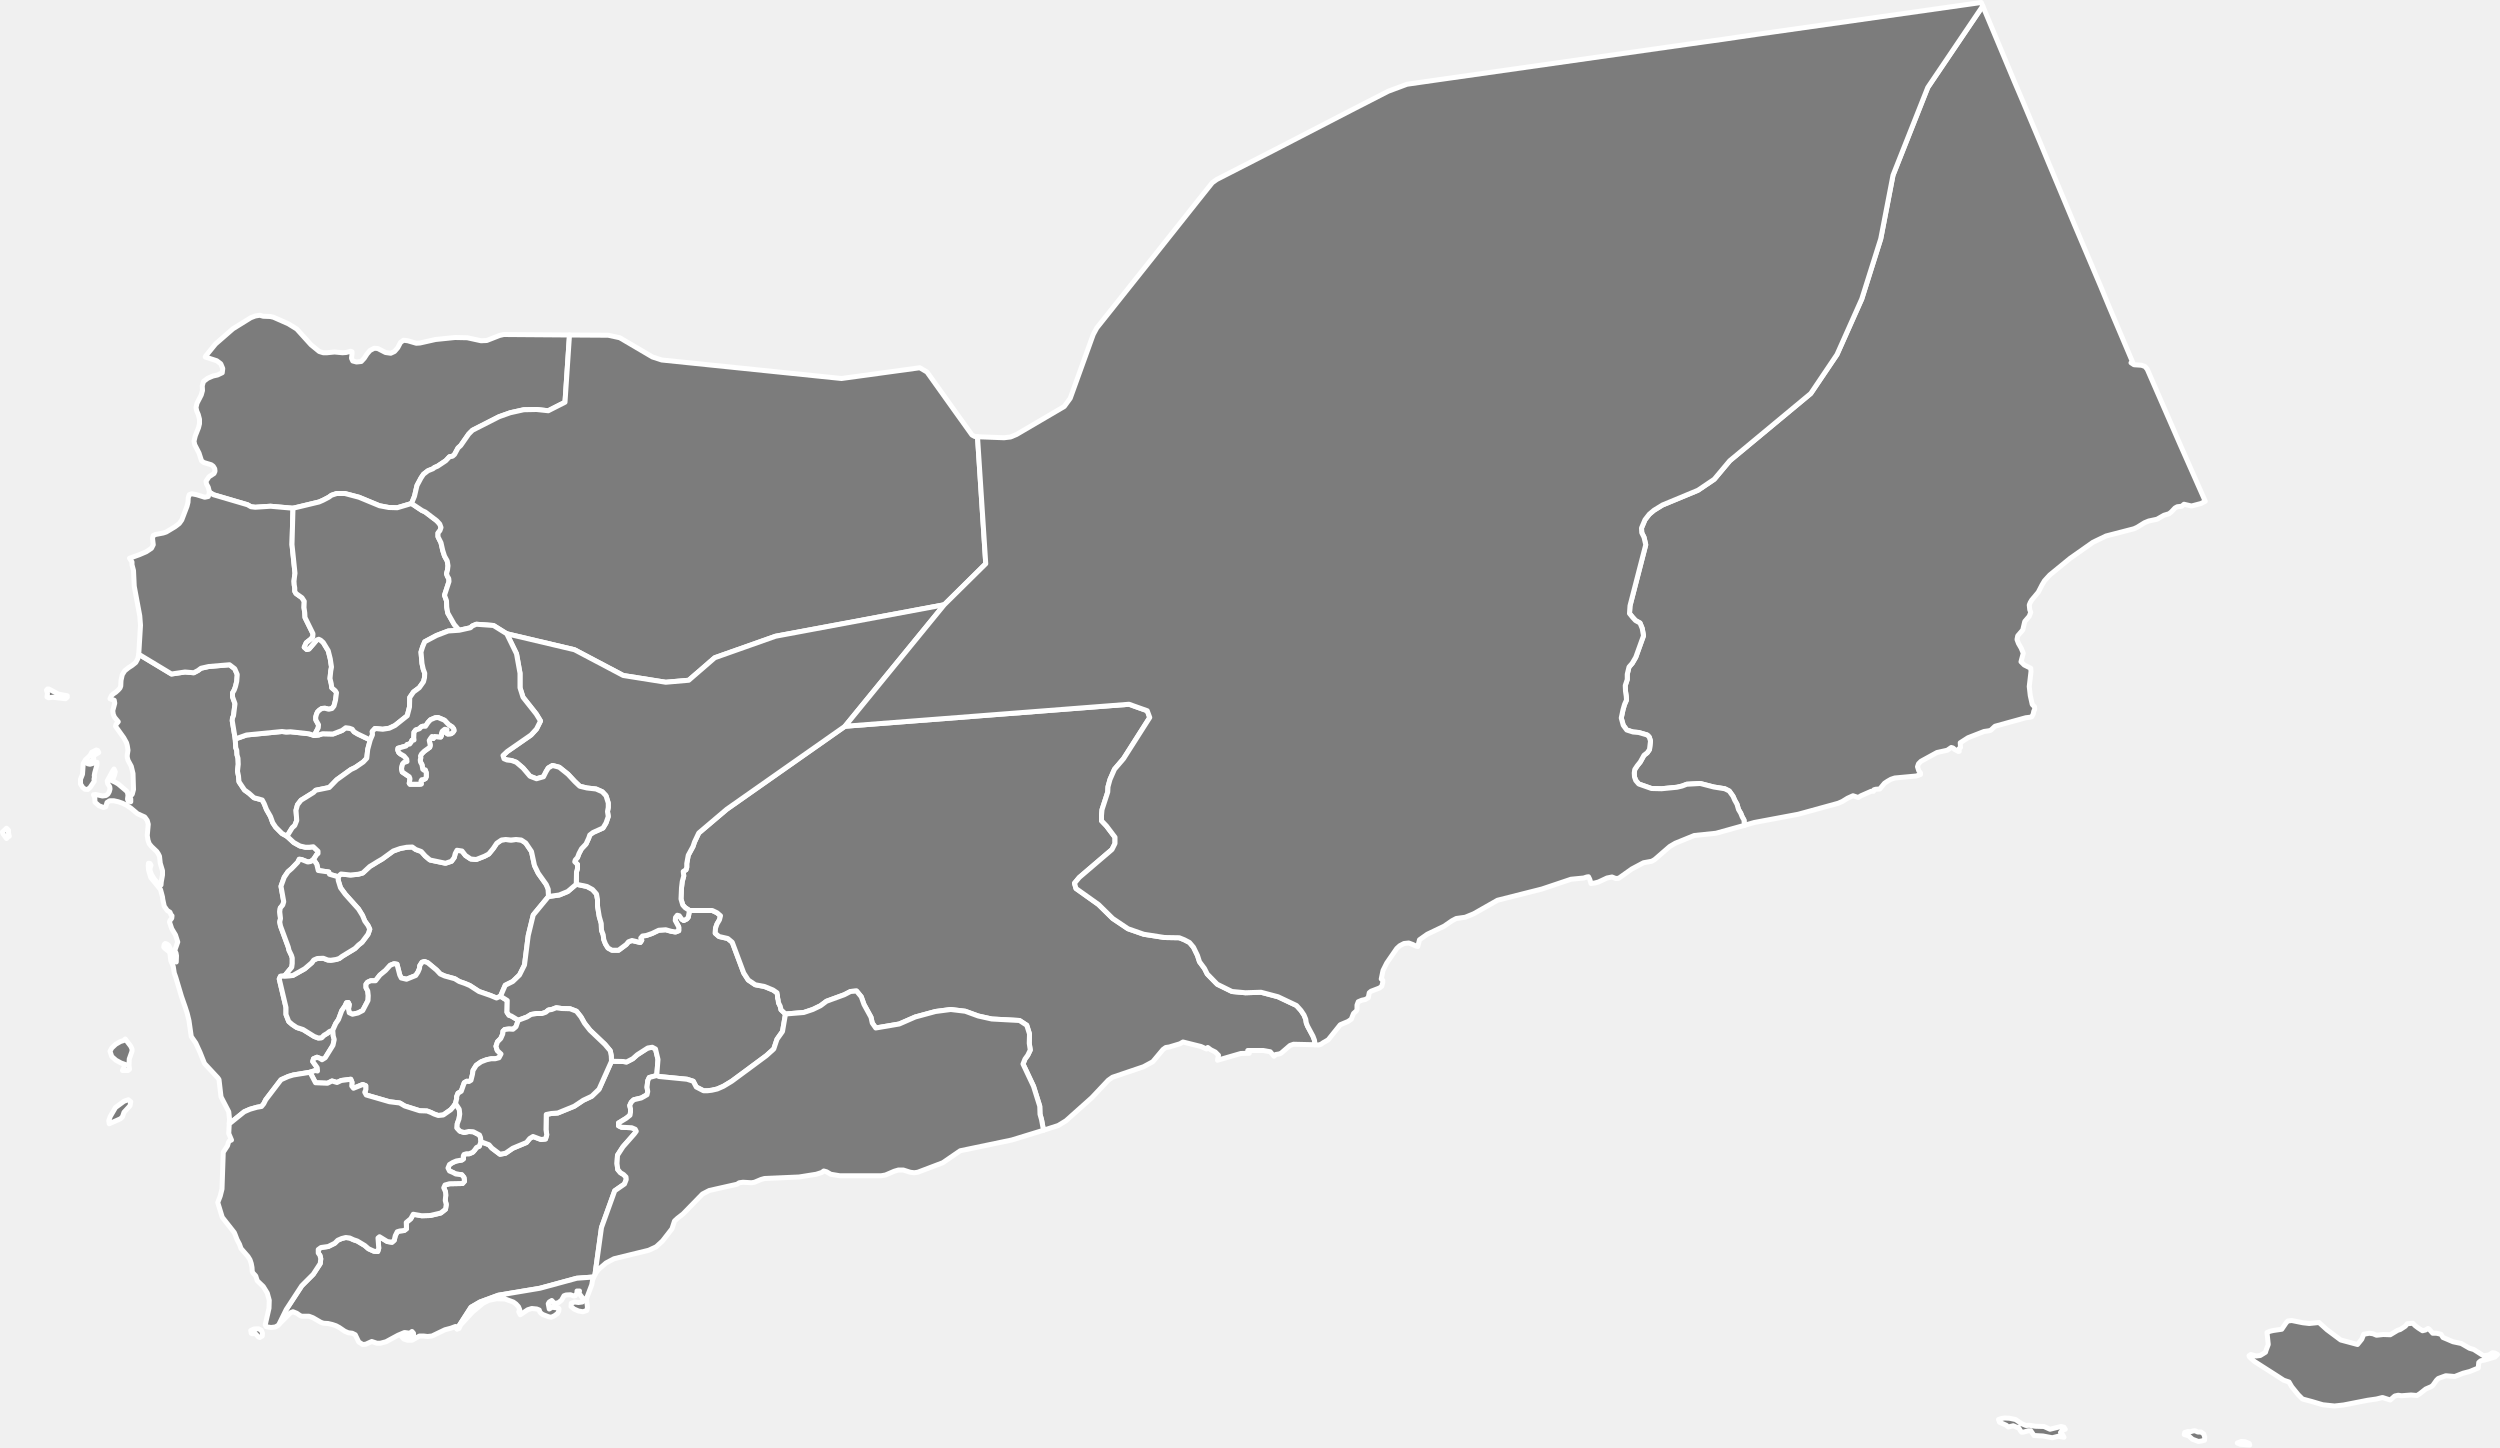
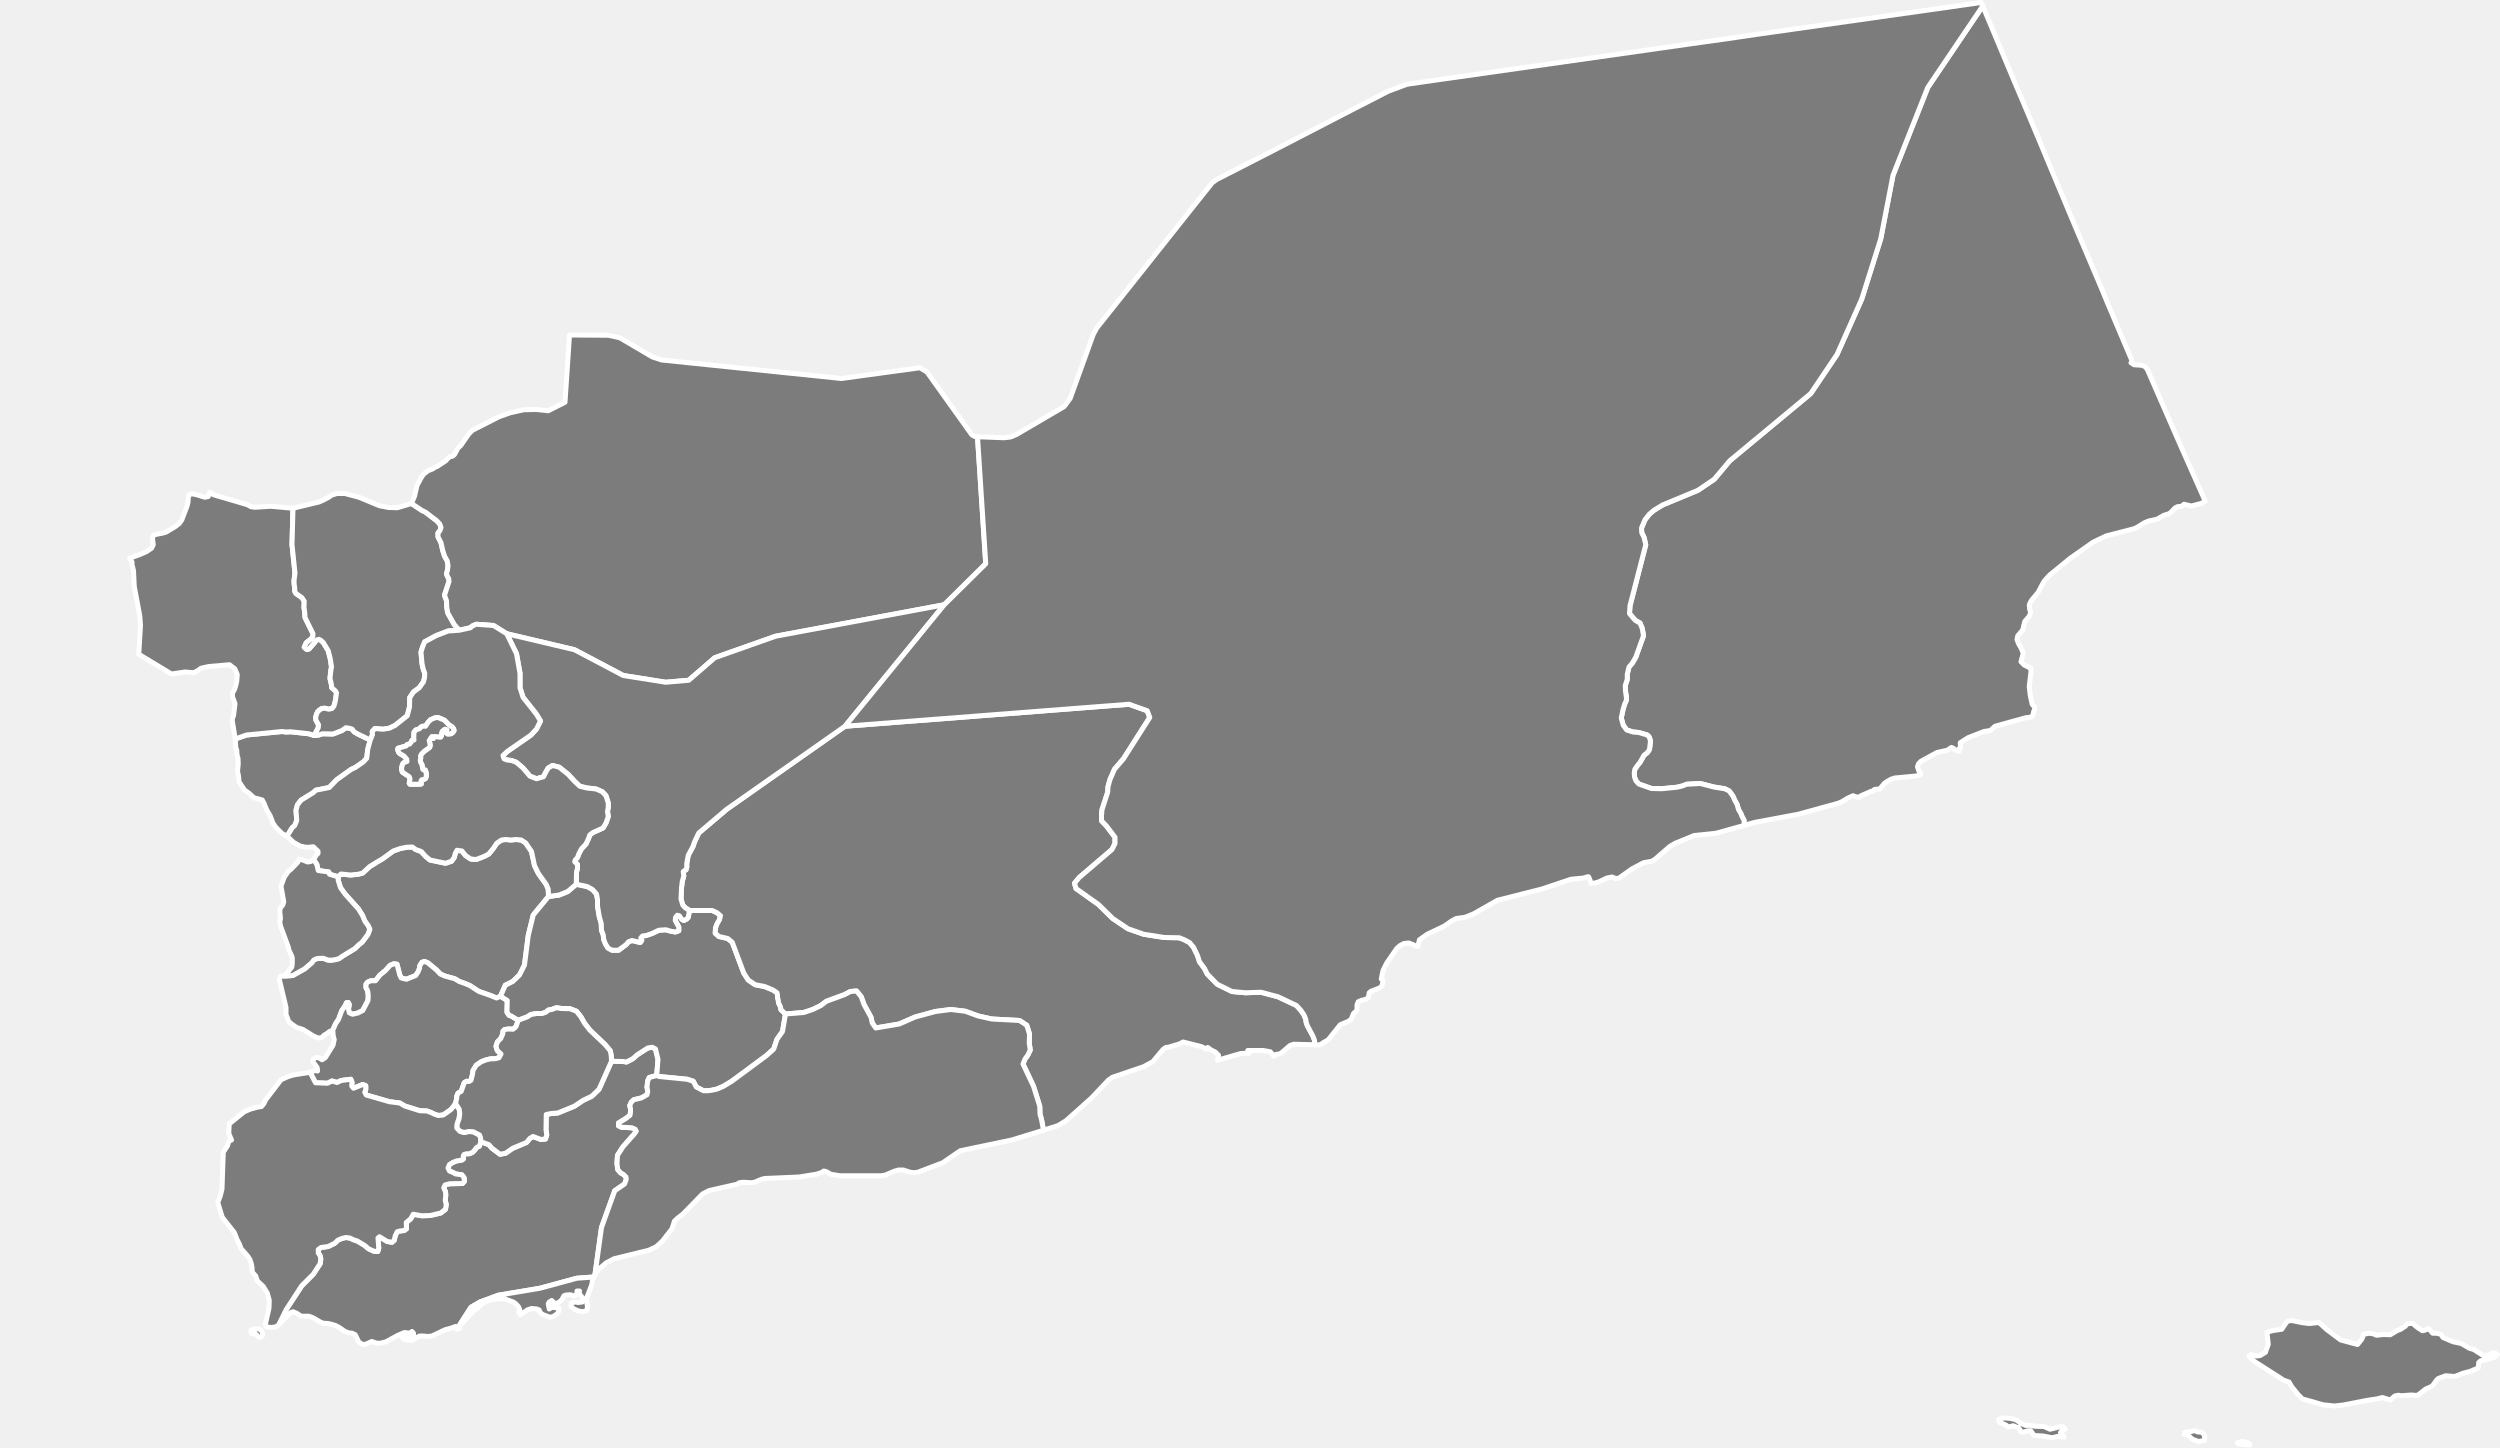
<svg xmlns="http://www.w3.org/2000/svg" baseprofile="tiny" fill="#7c7c7c" height="579" stroke="#ffffff" stroke-linecap="round" stroke-linejoin="round" stroke-width="2" version="1.2" viewBox="0 0 1000 579" width="1000">
-   <path d="M3.1 334.8l-0.5 0.6-1.4-1.9-0.2-0.7 1.6-1.5 0.8 0.8 0 1.1 0.3 1.3-0.6 0.3z m23.8-56.5l0 0.6-0.7 0.6-5.1-0.6-1.7 0.2-0.6-0.3 0.2-1.4-0.4-1.3 0.4-0.5 0.5 0 3.4 1.8 0.2 0.2 3.8 0.7z" id="YEM99" name="">
- 	</path>
-   <path d="M227.8 134l-1.8 26.9-6.7 3.4-4.7-0.5-5.1 0.1-5.4 1.2-4.5 1.6-10.6 5.4-1.5 1.5-3.2 4.6-1.1 1-1.4 2.6-0.8 0.7-1.2 0.2-1.5 1.6-3.3 2.2-1.2 0.5-0.6 0.5-2 0.8-1.8 1.4-1 1.5-1.6 3-1 4.3-1.2 2.9-5.7 1.7-3.4-0.1-3.7-0.7-8.2-3.4-5.7-1.5-3.2 0-2.1 0.7-1.1 0.8-2.3 1.2-1.6 0.7-10.4 2.5-9-0.8-6.1 0.4-1.7-0.2-1.4-0.8-13.6-4-1.6-1-0.5-2-0.7-1.3-0.2-1.1 1.2-1.8 2-1.3 0.4-0.9-0.1-1-0.6-1-0.8-0.6-3-0.9-0.9-0.7-1-3.1-1.7-3.3-0.3-1.4 0.5-2.1 1.3-3.3 0.4-1.6 0-1.8-0.5-1.9-0.6-1.4-0.3-1.4 0.4-1.7 1.7-3.3 0.5-1.8-0.1-1.9 0.5-1.7 1.7-1.3 2.1-0.9 1.8-0.4 1.9-0.9 0.2-1.7-0.8-1.9-1.6-1.2-4.6-1.5 0.2-0.4 3.9-4.8 7-6.1 7.1-4.4 1.8-0.7 1.8-0.3 1.4 0.4 2.8 0.1 1.3 0.3 5.9 2.6 3.4 2.1 5.7 6.3 3.3 2.7 1.6 0.5 1.5 0 3-0.3 3.2 0.3 1.4-0.1 1.9-0.5 0.5 0.2 0 0.9-0.2 1.7 0.5 1.1 1.5 0.4 1.9-0.2 1.2-1.3 1.1-1.7 1.2-1.4 1.7-0.9 1.4 0.1 3.1 1.6 2.1 0.3 1.5-0.7 1.3-1.5 1.1-2.1 1.2-0.9 1.7 0.2 3.4 1 1.5-0.1 6.2-1.4 7.8-0.8 4.9 0.1 5.5 1.2 2.3-0.1 5.1-2 1.7-0.4 26.3 0.2z" id="YEM150" name="Sa`dah">
- 	</path>
-   <path d="M43.7 449.5l-0.2-1.2 0.6-1.7 2.1-3.6 3.4-2.5 1.7-0.6 1 0.8-0.3 1.6-2.4 2.6-0.6 1.8-0.8 0.8-4.5 2z m8.1-21.8l-0.6 0.5-2.2 0 1.1-2.4-1.7-0.6-2-1.1-1.7-1.5-0.7-2.1 0.7-1.3 1.6-1.5 1.9-1.1 1.3-0.4 0.6-0.6 2.2 2.9 0.5 1.1 0 0.9-1.1 3.1-0.1 2.6 0.2 1.5z m-16.7-122.2l0.9 0.2 1-0.3 1.1-0.6 0.7 0.1 0 1-0.9 3.2-0.2 1.1 0.1 0.7-0.2 0.7 0.1 0.9-1.6 2.4-1 0.9-1.1-0.1-0.9-0.7-0.9-1.4 0-1.9 0.8-2 0.3-4.3 0.9-1.5 1.8-1.7 0.7-1.3 1.8-0.9 0.6 0.2 0.4 0.8-2.1 1.3-0.3 0.6 0.4 0.5-0.3 0.5-0.7 0.6-1.2 0.6-0.2 0.4z m59-9.9l0.2 3.5 0.4 1 0.1 1.8 0.4 1.4 0.1 2.4-0.3 2.8 0.4 1.9 0.2 2.3 2.2 3.3 1.8 1.3 2 1.8 3.3 0.9 0.8 1.5 0.9 2.3 1.6 2.8 0.9 2.5 1.2 1.8 2.5 2.5 2 1.1 2.7 2.5 2.5 1.4 2.2 0.5 1.5 0 1.6-0.2 1.9 1.8 0 0.9-0.5 0.4-1.3 2-1.1 0.8-1.2 0.2-2.5-1-0.9-0.1-0.6 1.2-2.4 2.5-1.5 1.3-1.5 2.2-1.3 3.6 1.1 6.2-0.4 1.3-1 1.2-0.2 1.5 0.3 2.7-0.3 1.4 0.3 1.6 3.1 8.4 0.3 1.3 1 2.1 0.3 1 0 2.2-0.2 1.5-2.9 3.5-1.6 0.1-0.5 1.1 2.7 11.4 0 2.8 1.1 2.8 1.4 1.2 1.8 1.2 2.5 0.8 4.5 2.8 1.6 0.6 1.3-0.1 1-1 1.2-0.7 1-0.8 1.3-0.5 0.2 2.3 0.4 1.4-0.5 2.3-3.1 5-1.3 0.8-0.7-0.5-1.3-0.5-1.4 0.6-0.3 1.1 1.1 1.5 0.7 1 0.1 1.3-0.9-0.2-2.1 0.7-6.7 1.1-2 0.6-2.9 1.3-6.1 8-0.8 1.6-0.9 1.1-1.8 0.3-2.8 0.8-2.3 1-5.7 4.6-0.3 0.1 0.1-1.8-0.3-2.9-2.7-5.2-0.4-0.8-0.8-6.9-0.5-0.7-5.3-5.7-1.8-4.5-1.7-3.7-1.8-2.6-0.9-6.3-0.7-2.9-0.8-2.5-1.5-4.3-2.3-7.7-0.6-1.7-0.4-2.6-1-2.4-0.3-2.6-0.2-0.8-0.5-0.4-1.4-1.1-0.4-0.5 0.2-1 0.4-0.4 0.6 0.2 0.8 0.6 0.8 1.7 1 3.8 1.2 1.1 0.1-2.5-0.2-1.1-0.5-1 1.2-3.4-0.9-2.8-1.5-2.5-0.9-2.7 0.2-0.6 0.7-0.9 0.1-1-0.4-0.4-0.4-1-1.1-0.7-1.2-1.7-0.6-2.8-0.1-0.9-0.8-3-3.9-4.8-0.9-3.1-0.1-1.7 0.1-0.9 0.6 0.1 0.4 0.7-0.4 1.2 0 0.9 0.6 1.6 1 1.7 1.3 1.5 1.5 1 0.1-1.2 0.5-2.8 0-1.7-0.9-3-0.3-2.8-0.5-1-0.6-0.9-2.1-2-0.9-1.1-0.5-1.4-0.3-1.9 0.4-4.5-0.4-1.5-1-1.4-2.9-1.3-2.6-2.2-1.6-1.1-1.8-0.9-1.7-0.6-1.8-0.4-1.6 0-1.1 0.7-0.5 1.7-0.9 0.3-1.8-0.7-1.6-1.4-0.1-1.9-0.5-1.1 0.9-0.1 2.7 0.6 1.4-0.2 0.8-0.6 0.5-0.9 0.3-1.1-0.1-0.9-0.8-1.2-0.2-1.1 2.1-3.9 0.6-0.9 0.5 1.1-0.3 1.3-0.5 1.3-0.7 0.9 1.5 0.7 1.2 0.7 3.3 2.8 0.4 0.6 0.2 1.1-0.2 1.6 0.2 0.5 1.1 0.5 0-1.1-0.6-0.6 1.2-1.3 0.5-1.9-0.2-6.4-0.7-2.9-1.3-2.4-0.3-1.2 0-0.9 0.3-1.9-0.3-1.9-0.3-1.1-1.1-2-3.3-4.6 0.2-0.7 0.9-1.1-1.5-1.8-0.5-1.2-0.2-1.4 0.8-3-0.2-1.2-1.7-0.6 0.6-1.3 0.8-0.7 0.9-0.6 1-0.9 0.7-0.8 0.3-0.8 0.1-2.2 0.5-2.3 1-1.6 1.5-1.2 1.4-0.9 1.5-1.2 0.8-1.5 0.4-1.8 13.1 7.9 5.4-0.8 3.5 0.3 1.7-0.9 1.2-0.9 3.1-0.7 8.3-0.7 2.1 1.6 1 2.3-0.2 2.7-0.5 2.1-0.5 1.4-0.7 1.2 0 1.5 1 2.8-0.6 4.8-0.4 0.9-0.1 1.1 1.2 7.3z" id="YEM151" name="Al Hudaydah">
- 	</path>
  <path d="M148.1 296l-1 3.7-0.4 3.6-1.4 1.5-3.2 2.2-1.7 0.8-5.7 4.1-3 3.1-5.4 1.1-0.9 0.9-5 3.1-1.4 1.8-0.6 2.2 0.3 4.1-0.8 2-1 0.9-2.1 3.4-2-1.1-2.5-2.5-1.2-1.8-0.9-2.5-1.6-2.8-0.9-2.3-0.8-1.5-3.3-0.9-2-1.8-1.8-1.3-2.2-3.3-0.2-2.3-0.4-1.9 0.3-2.8-0.1-2.4-0.4-1.4-0.1-1.8-0.4-1-0.2-3.5 4.5-1.6 14.2-1.4 1.7 0.2 1.7-0.1 7.3 0.8 2.2 0.7 1.8-0.2 1.5-0.5 4.2 0.1 3.6-1.4 1.5-1.1 1.5 0.2 1.1 0.4 0.7 1 1.5 0.9 5 2.4z" id="YEM152" name="Al Mahwit">
	</path>
  <path d="M219.4 358.6l-6.1 7.4-2 8.2-1.5 11.8-2 4-2.7 2.6-3 1.5-1.9 4.4-1.6 0.7-2.4-1-4.6-1.6-3.7-2.4-1.9-0.8-2.3-0.8-1.8-1.1-4-1.1-1.8-0.8-1.5-1.6-3.5-2.9-1.3-0.5-1 0.3-0.9 1.4-0.1 1.1-0.6 1.4-0.9 1.4-3.7 1.5-2.1-0.5-0.6-1.2-1.1-4.3-1.2-0.2-1.5 0.6-1.9 2.1-2.2 1.8-1.8 2.3-1.9 0-1.3 0.6-0.6 0.8 0 1.4 0.7 1.3 0.2 1.9-0.1 1.9-2.1 4-1.9 1-2.2 0.5-1.3-0.6-0.3-1.5 0.3-1.8-0.4-0.8-0.7 0.1-0.6 1.3-1.3 1.9-1.3 3.5-1.1 1.6-1.2 2.7-1.3 0.5-1 0.8-1.2 0.7-1 1-1.3 0.1-1.6-0.6-4.5-2.8-2.5-0.8-1.8-1.2-1.4-1.2-1.1-2.8 0-2.8-2.7-11.4 0.5-1.1 1.6-0.1 1.9-0.1 1.4-0.1 4.8-2.7 2.8-2.4 0.8-1.1 1.4-0.6 2.4-0.1 1.8 0.7 1.2 0.1 2.1-0.3 1.3-0.4 1.2-0.9 5.1-3.1 1.4-1.4 1.4-1.1 2.4-3.2 0.7-2-0.7-1.5-1.3-1.8-0.9-2.2-1.6-2.6-5.3-5.9-1.9-2.6-0.9-2.9-0.1-1.5 1.2-1.1 3.8 0.4 3.1-0.3 1.8-0.5 2.8-2.6 1.5-0.9 1.6-1 1.9-1.1 4.4-3.2 2.8-1 2.6-0.5 2.2-0.1 1.4 1 2.2 0.8 1.6 1.8 1.9 1.6 6.2 1.3 2.4-0.8 1.1-1.5 0.4-1.6 0.7-1.3 2 0.3 1.4 1.8 2.1 1.4 2.2 0.2 3.3-1.3 1.7-0.9 1.8-2.2 1.4-2.1 1.9-1.3 1.7-0.2 2.1 0.2 2-0.2 2.1 0.2 1.8 1.2 2.3 3.4 1.2 5.6 1.5 3.1 3.2 4.5 0.8 1.9 0.1 2.9z" id="YEM153" name="Dhamar">
	</path>
  <path d="M117.2 203.3l-0.4 14.5 1.2 11.5-0.2 1.4-0.2 1.8 0.1 1.5 0.2 1.2 0 1.3 0.5 0.9 2.4 1.7 0.9 1.4-0.1 2.5 0.3 2.1 0.1 1.9 3.2 6.5-0.1 1.2-0.7 0.9-1.9 1.5-0.8 1.8 1 0.9 0.9-0.2 3.1-3.6 0.8-0.3 0.8 0.4 1 0.9 2 3.3 0.8 3.2 0.5 3.3-0.3 1.6-0.3 3 0.5 2.1 0.2 1.6 1.4 1.2 0.5 0.8-0.4 3-0.6 2.3-0.8 1-1.3 0.3-1.5-0.4-1.3 0.1-1 0.7-0.7 0.7-0.4 0.9-0.3 1.1 0 1.1 1.1 2-0.1 1.2-1.6 3.1-2.2-0.7-7.3-0.8-1.7 0.1-1.7-0.2-14.2 1.4-4.5 1.6-1.2-7.3 0.1-1.1 0.4-0.9 0.6-4.8-1-2.8 0-1.5 0.7-1.2 0.5-1.4 0.5-2.1 0.2-2.7-1-2.3-2.1-1.6-8.3 0.7-3.1 0.7-1.2 0.9-1.7 0.9-3.5-0.3-5.4 0.8-13.1-7.9 0.7-11.6-0.3-3.8-2.2-11.8-0.3-6.3-0.6-2.3 0-1.1-1-1.5 3.9-1.4 2.8-1.2 2.1-1.4 0.7-1.4-0.3-2.6 0.3-1.1 0.9-0.4 3.1-0.6 1.2-0.4 3.5-2.1 1.7-1.3 1-1.4 2.1-5.5 0.4-1.6 0.1-1.8 0.4-1.2 1-0.4 2 0.4 3.2 1 1.4-0.3 0.5-1.7 1.6 1 13.6 4 1.4 0.8 1.7 0.2 6.1-0.4 9 0.8z" id="YEM154" name="Hajjah">
	</path>
  <path d="M164.6 201.4l4.2 2.8 1.3 0.6 4.6 3.5 1.2 1.3 0.5 1.4-0.4 1.2-0.8 1 0 1.5 1.2 2.4 0.7 3.1 0.7 2.2 1.1 2 0.3 1.9-0.2 1.7-0.4 1.5 0.4 1.1 0.5 0.8 0.1 1.2-1.8 5.5 0.8 2.2 0.1 2.6 0.4 2.3 2.6 4.6 2 2.3-4.4 0.3-4.7 1.8-4.7 2.5-0.8 1.9-0.7 2.2 0.4 4.6 0.5 2.3 0.6 1.6-0.1 1.8-0.4 1.6-1.7 2.4-2.3 1.7-1.5 2.2-0.1 3.8-0.9 3.5-4.9 3.9-2.3 1.1-2.6 0.4-3.1-0.3-1.1 1.2 0.1 1.3-0.9 2.1-5-2.4-1.5-0.9-0.7-1-1.1-0.4-1.5-0.2-1.5 1.1-3.6 1.4-4.2-0.1-1.5 0.5-1.8 0.2 1.6-3.1 0.1-1.2-1.1-2 0-1.1 0.3-1.1 0.4-0.9 0.7-0.7 1-0.7 1.3-0.1 1.5 0.4 1.3-0.3 0.8-1 0.6-2.3 0.4-3-0.5-0.8-1.4-1.2-0.2-1.6-0.5-2.1 0.3-3 0.3-1.6-0.5-3.3-0.8-3.2-2-3.3-1-0.9-0.8-0.4-0.8 0.3-3.1 3.6-0.9 0.2-1-0.9 0.8-1.8 1.9-1.5 0.7-0.9 0.1-1.2-3.2-6.5-0.1-1.9-0.3-2.1 0.1-2.5-0.9-1.4-2.4-1.7-0.5-0.9 0-1.3-0.2-1.2-0.1-1.5 0.2-1.8 0.2-1.4-1.2-11.5 0.4-14.5 10.4-2.5 1.6-0.7 2.3-1.2 1.1-0.8 2.1-0.7 3.2 0 5.7 1.5 8.2 3.4 3.7 0.7 3.4 0.1 5.7-1.7z" id="YEM155" name="Amran">
	</path>
  <path d="M200.2 398.5l2.7 1.7-0.1 4.7 0.8 1.2 0.9 0.3 2.8 1.7-0.9 2.6-1.2 1-1.6-0.1-1.7 0.2-0.7 0.7-0.1 1.1-0.8 1.8-1.3 1.3-0.6 1.8 0.5 1.7 1.5 1.4-0.8 1.5-1.5 0.4-1.6 0-1.9 0.4-2.1 0.8-2 1.4-1.3 2.1-0.2 1.5-0.6 2.4-0.8 0.5-0.9-0.1-1 0.6-1.2 3.4-1.3 0.8-0.6 1.5 0.1 0.5-0.5 2.1-0.8 1.2-1.1 1.3-3 2.1-2 0.2-1.7-0.6-1.2-0.6-1.6-0.6-2.9-0.1-6-1.9-2-1.2-4.1-0.5-9.3-2.7-0.6-1.1 0.4-1 0-1.6-1.2-0.5-3.7 1.5-0.7-0.9 0.1-1.5-0.5-1.2-3.8 0.5-1.7 0.8-2-0.6-1.8 0.9-4.8-0.2-2.2-4.2 2.1-0.7 0.9 0.2-0.1-1.3-0.7-1-1.1-1.5 0.3-1.1 1.4-0.6 1.3 0.5 0.7 0.5 1.3-0.8 3.1-5 0.5-2.3-0.4-1.4-0.2-2.3 1.2-2.7 1.1-1.6 1.3-3.5 1.3-1.9 0.6-1.3 0.7-0.1 0.4 0.8-0.3 1.8 0.3 1.5 1.3 0.6 2.2-0.5 1.9-1 2.1-4 0.1-1.9-0.2-1.9-0.7-1.3 0-1.4 0.6-0.8 1.3-0.6 1.9 0 1.8-2.3 2.2-1.8 1.9-2.1 1.5-0.6 1.2 0.2 1.1 4.3 0.6 1.2 2.1 0.5 3.7-1.5 0.9-1.4 0.6-1.4 0.1-1.1 0.9-1.4 1-0.3 1.3 0.5 3.5 2.9 1.5 1.6 1.8 0.8 4 1.1 1.8 1.1 2.3 0.8 1.9 0.8 3.7 2.4 4.6 1.6 2.4 1 1.6-0.7z" id="YEM156" name="Ibb">
	</path>
  <path d="M262.7 430.2l-3 0.8-0.6 1.3-0.3 2.6 0.3 1.7-0.3 1.3-2.3 1.3-3 0.7-1 1-0.6 1.3 0.3 1.3 0 1.4-0.2 1.2-1.5 1.2-3.1 1.9 0 1.1 1.2 0.6 4.1 0.2 1.4 0.6 0.4 0.8-0.8 1.1-4.5 5.1-2.2 3.4-0.2 3.3 0.3 2.4 1.1 1.3 1.2 0.7 1 1 0.1 1-0.7 1.8-3.9 2.7-5.3 14.7-2.6 18.8-0.5 1-6.8 0.5-14.7 4-16.7 2.8-7.3 2.7-3.6 2.1-5.6 8.7-0.2-0.9-0.4-0.1-1.9 0.7-2.3 0.6-5.2 2.5-1.8 0.2-1.6-0.2-1.6 0-3 1.7-1.8 0-1.5-0.5-1-1.2 1.1 0.1 2 0.4 1.1 0.1 0.7-0.6 0-1.1-0.6-0.7-0.9 0.7-2.1-0.3-2.6 1.1-4.8 2.6-2.3 0.6-1.3 0-2.1-0.7-2.4 1.1-1.2 0.1-1.6-1-1.4-2.9-1.2-0.6-1.6-0.2-1.4-0.6-2.2-1.5-1.3-0.7-1.5-0.5-1.7-0.4-1.8-0.1-1.1-0.4-3.1-1.8-1.6-0.6-2.9 0-0.7-0.3-1.3-0.9-1.5-0.6-1 0.4-4.6 4.6 2.9-5.9 6.2-9.5 4.6-4.6 2.8-4.3 0.2-1.9-0.3-1.3-0.7-1 0-1.4 1.1-0.8 2.9-0.4 1.2-0.6 1.4-0.7 1.2-1.2 1.6-0.7 1.6-0.4 1.6 0.2 1.5 0.7 1.5 0.5 3 1.8 1.5 1.3 2.2 1 1.5 0.1 0.4-1.3-0.3-4.1 0.6-0.5 3.1 1.9 1.9 0.3 0.9-0.8 0.4-1.8 0.8-1.6 1-0.3 1.8-0.2 0.9-0.7-0.1-2.5 1.8-1.5 1-1.8 3.4 0.6 3.4-0.1 4.2-1 1.9-1.5 0.3-1.9-0.4-1.6 0.2-2.1-0.1-1.4-0.7-1.6 0.5-1.1 1.8-0.5 5.2-0.1 0.8-0.9-0.2-1.5-0.9-1.1-2.4-0.3-1.1-0.6-1.4-0.6-0.6-1.2 0.6-1.4 1.3-0.8 1.4-0.6 2.3-0.4 0.6-0.5-0.1-1.1 0.3-0.6 1-0.3 1.1 0 1.4-0.6 0.8-0.9 0.7-1 1.1-0.5 0.7-1.8 3.2 1.2 1.1 1.3 3.3 2.5 2.2-0.4 2.9-2 5.5-2.3 1.3-1.6 1.3-0.8 3.2 1.2 1.8-0.2 0.5-1.7-0.3-2 0.1-6.1 2-0.4 2.6-0.2 6.6-2.7 3.6-2.4 3.4-1.6 2.9-2.8 5-11.2 4.7 0.1 1.3 0.2 2.5-1.3 1.8-1.6 4.2-2.7 1.8-0.3 1.3 0.7 1 4.2-0.5 6.4z" id="YEM157" name="Lahij">
	</path>
  <path d="M105 533.3l-0.1 1.1-1 0.6-0.5-0.2-1.4-1.5-1 0.2-0.5-0.2-0.2-1.1 1.3-0.6 1.8-0.1 1.1 0.6 0.5 1.2z m77.2-91.9l1.5 2.3 0.2 1.9-0.3 2-0.7 1.9-0.1 1.7 1.2 1.3 1.7 0.5 1.8-0.4 1.8 0.1 2.5 1.3 0.4 1 0.2 1.7-0.7 1.8-1.1 0.5-0.7 1-0.8 0.9-1.4 0.6-1.1 0-1 0.3-0.3 0.6 0.1 1.1-0.6 0.5-2.3 0.4-1.4 0.6-1.3 0.8-0.6 1.4 0.6 1.2 1.4 0.6 1.1 0.6 2.4 0.3 0.9 1.1 0.2 1.5-0.8 0.9-5.2 0.1-1.8 0.5-0.5 1.1 0.7 1.6 0.1 1.4-0.2 2.1 0.4 1.6-0.3 1.9-1.9 1.5-4.2 1-3.4 0.1-3.4-0.6-1 1.8-1.8 1.5 0.1 2.5-0.9 0.7-1.8 0.2-1 0.3-0.8 1.6-0.4 1.8-0.9 0.8-1.9-0.3-3.1-1.9-0.6 0.5 0.3 4.1-0.4 1.3-1.5-0.1-2.2-1-1.5-1.3-3-1.8-1.5-0.5-1.5-0.7-1.6-0.2-1.6 0.4-1.6 0.7-1.2 1.2-1.4 0.7-1.2 0.6-2.9 0.4-1.1 0.8 0 1.4 0.7 1 0.3 1.3-0.2 1.9-2.8 4.3-4.6 4.6-6.2 9.5-2.9 5.9-0.4 0.5-1.1 0.6-1.7 0.2-1.9-0.3-0.4-0.8 1.5-6.6 0.1-3.2-0.8-2.9-1.6-2.6-2.4-2.3-0.6-1.9-1.1-1.2-0.3-0.6-0.1-1.6-0.3-1.6-0.5-1.5-0.8-1.3-2.8-3.2-0.6-1.7-1-1.9-0.8-2.1-0.3-0.7-4.8-6.1-1.8-5.9 1-2.6 0.7-2.8 0.5-14.7 1.7-2.6 0.4-1.4 0.3-0.5 0.9-0.4-1.1-2.6 0.2-4 0.3-0.1 5.7-4.6 2.3-1 2.8-0.8 1.8-0.3 0.9-1.1 0.8-1.6 6.1-8 2.9-1.3 2-0.6 6.7-1.1 2.2 4.2 4.8 0.2 1.8-0.9 2 0.6 1.7-0.8 3.8-0.5 0.5 1.2-0.1 1.5 0.7 0.9 3.7-1.5 1.2 0.5 0 1.6-0.4 1 0.6 1.1 9.3 2.7 4.1 0.5 2 1.2 6 1.9 2.9 0.1 1.6 0.6 1.2 0.6 1.7 0.6 2-0.2 3-2.1 1.1-1.3 0.8-1.2z" id="YEM158" name="Ta`izz">
	</path>
  <path d="M697.9 330.1l-0.2-0.5-0.1-1.6-0.7-1.2-0.6-1.5-0.9-1.5-0.6-2.1-0.9-1.6-0.7-1.6-1.5-2.1-1.8-0.9-4.4-0.7-5.4-1.4-5.4 0.3-1.8 0.7-2.1 0.5-6.2 0.6-4-0.1-5.1-1.8-1.2-1.4-0.5-1.4-0.1-1.6 0.2-1.4 1-1.5 1.2-1.5 1.5-2.7 1.3-1 0.9-1.3 0.4-3.4-0.5-1.6-0.8-0.8-3.4-1-2.3-0.2-2.5-0.8-1.4-1.9-0.8-2.9 0.7-3.3 0.6-2.1 0.8-1.8-0.1-1.5-0.3-2-0.1-2.3 0.8-2.4 0-2.1 0.7-2.9 1.3-1.5 1.4-2.4 3.1-8.6-0.5-2.9-0.9-2.2-1.8-1-1.1-1.2-1.3-1.6 0.2-3.1 6.3-24.4-0.7-3-0.9-1.8-0.1-1.9 1.4-3.3 1.7-2.2 1.9-1.6 3.4-2.1 14.2-5.9 6.5-4.4 6.2-7.4 32.4-26.9 10.5-15.6 9.9-22.2 7.6-24.1 4.9-25.4 13.9-35.1 22-32.6 12.6 30.1 3.5 8.2 6.9 16.4 3.4 8.2 10.3 24.6 10.4 24.5 3.4 8.2 9.5 22.4-0.7 0.1 1.2 0.8 3 0.2 1.4 0.5 0.9 1.1 13.1 30 10.1 22.8-1.7 0.9-3.8 1-3-0.7-0.9 0.8-1.8 0.2-0.9 0.5-1.5 1.6-0.9 0.7-2 0.6-2.8 1.6-3.3 0.7-1.7 0.7-2.9 1.8-1.3 0.6-11.2 2.9-5.2 2.5-9.1 6.4-8.2 6.7-2.1 2.3-1 1.7-1.5 2.9-2.6 3.1-0.6 1-0.4 1 0.2 1.9 0.4 1-0.6 1.6-1.8 2.1-0.8 3.4-2 2.3-0.3 1.5 0.6 1.6 1.1 1.9 0.8 2-0.9 3.4 1.3 1.3 2.6 1.3 0.1 1.3-0.7 6 0.4 3.6 0.8 3.6 0.9 0.9 0.1 1-0.4 0.8-0.2 1.1-0.6 1.1-0.7 0.2-1.7 0.2-12.3 3.4-1.7 1.6-0.7 0.2-2 0.3-6.4 2.5-3.1 2 0.1 1.9-0.6 0.5 0.1 1-0.3 0.1-1.5-0.8-0.7-0.6-0.7-0.2-1.6 1.1-4.1 0.9-6.4 3.5-1 1-0.4 1.2 0.5 1.6 0.7 0.9 0 0.6-1.7 0.6-8.6 0.8-1.5 0.5-1.4 0.8-1.2 0.8-1.9 2.3-1.6 0.1-0.7 0.2-0.2 0.6-0.9 0-4.1 1.8-1.1 0.7-2.1-0.7-2.2 1-2.1 1.3-1.6 0.7-16 4.4-17.6 3.3-3.8 1.1z" id="YEM332" name="Al Mahrah">
	</path>
  <path d="M275.8 364.2l9.1 0 1.9 0.9 1.4 1.2-0.4 1.6-1 1.7-0.6 1.7-0.1 2 1.5 1.3 3.5 0.8 1.8 1.5 4.6 12.3 1.8 2.8 2.8 1.9 3.7 0.7 3.4 1.4 1.6 1.1 0.2 1 0 0.9 0.3 1 0.1 1.1 0.7 1.4 0.3 1.4 1.8 1.7-1.2 7-2.2 3.1-1.3 3.9-3 2.7-13.8 10.2-3.3 2-2.5 1.1-2.2 0.5-1.7 0.2-1.6 0-2.9-1.5-1.2-2.3-2.5-0.8-11.2-1.1-0.9-0.4 0.5-6.4-1-4.2-1.3-0.7-1.8 0.3-4.2 2.7-1.8 1.6-2.5 1.3-1.3-0.2-4.7-0.1-0.1-2.2-0.4-2-2.1-2.5-6-5.7-2.2-2.8-1.4-2.5-1.8-2.3-2.6-1-3.4-0.1-2.1-0.3-1.8 0.7-1.3 0.2-1.1 0.9-1.4 0.5-2.2 0-2.3 0.4-1.6 1-3.5 1.3-2.8-1.7-0.9-0.3-0.8-1.2 0.1-4.7-2.7-1.7 1.9-4.4 3-1.5 2.7-2.6 2-4 1.5-11.8 2-8.2 6.1-7.4 4.3-0.6 3.4-1.4 3.4-2.9 4.3 0.9 2.2 1.2 1.6 1.8 0.4 2.2 0 2.5 0.7 4.3 0.8 2.8 0.1 2.7 0.7 1.9 0.2 1.8 0.7 1.8 1 1.6 1.6 0.9 2.6 0 3.1-2.3 0.9-1.1 1.4-0.5 3.3 0.8 0.6-0.9-0.4-0.9 0.7-0.8 1.5-0.2 2.3-0.8 2.7-1.3 2.8-0.2 2.1 0.6 1.8 0.3 1.3-0.5 0-1.5-1.4-2.6 0.1-1.2 0.7-0.9 0.8 0.2 1 1.4 0.8 0.5 1.2-0.6 0.6-0.7 0.5-2.7z" id="YEM333" name="Al Bayda'">
	</path>
  <path d="M244.6 424.5l-5 11.2-2.9 2.8-3.4 1.6-3.6 2.4-6.6 2.7-2.6 0.2-2 0.4-0.1 6.1 0.3 2-0.5 1.7-1.8 0.2-3.2-1.2-1.3 0.8-1.3 1.6-5.5 2.3-2.9 2-2.2 0.4-3.3-2.5-1.1-1.3-3.2-1.2-0.2-1.7-0.4-1-2.5-1.3-1.8-0.1-1.8 0.4-1.7-0.5-1.2-1.3 0.1-1.7 0.7-1.9 0.3-2-0.2-1.9-1.5-2.3 0.5-2.1-0.1-0.5 0.6-1.5 1.3-0.8 1.2-3.4 1-0.6 0.9 0.1 0.8-0.5 0.6-2.4 0.2-1.5 1.3-2.1 2-1.4 2.1-0.8 1.9-0.4 1.6 0 1.5-0.4 0.8-1.5-1.5-1.4-0.5-1.7 0.6-1.8 1.3-1.3 0.8-1.8 0.1-1.1 0.7-0.7 1.7-0.2 1.6 0.1 1.2-1 0.9-2.6 3.5-1.3 1.6-1 2.3-0.4 2.2 0 1.4-0.5 1.1-0.9 1.3-0.2 1.8-0.7 2.1 0.3 3.4 0.1 2.6 1 1.8 2.3 1.4 2.5 2.2 2.8 6 5.7 2.1 2.5 0.4 2 0.1 2.2z" id="YEM334" name="Al Dali'">
	</path>
  <path d="M391 174.7l3.3 50.8-16.6 16.4-67.5 12.6-24.3 8.6-10.4 9-9.2 0.8-17-2.7-19.5-10.3-27.1-6.4-5.3-3.3-6.9-0.5-1.6 0.7-0.7 0.7-4.5 1-2-2.3-2.6-4.6-0.4-2.3-0.1-2.6-0.8-2.2 1.8-5.5-0.1-1.2-0.5-0.8-0.4-1.1 0.4-1.5 0.2-1.7-0.3-1.9-1.1-2-0.7-2.2-0.7-3.1-1.2-2.4 0-1.5 0.8-1 0.4-1.2-0.5-1.4-1.2-1.3-4.6-3.5-1.3-0.6-4.2-2.8 1.2-2.9 1-4.3 1.6-3 1-1.5 1.8-1.4 2-0.8 0.6-0.5 1.2-0.5 3.3-2.2 1.5-1.6 1.2-0.2 0.8-0.7 1.4-2.6 1.1-1 3.2-4.6 1.5-1.5 10.6-5.4 4.5-1.6 5.4-1.2 5.1-0.1 4.7 0.5 6.7-3.4 1.8-26.9 15.5 0.1 4.6 1 13.1 7.7 3.7 1.2 71.9 7.4 31.3-4.3 2.9 1.7 11.2 15.7 6.8 9.5 1.1 0.6 1.1 0.1z" id="YEM335" name="Al Jawf">
	</path>
  <path d="M526 417.9l-8.6-0.2-1.4 0.5-3.6 3.1-0.8 0.3-1.3 0.2-0.7 0.7-1.5-1.8-2.8-0.5-6.2 0 0.6 1.1-3.4 0.1-9.3 2.7 0.4-2-1.3-1.3-1.8-0.9-1.2-0.9-0.5 0.6-2.2-1-7.2-1.8-1.2 0.7-4.3 1.3-1.4 0.2-1.1 0.8-4.1 4.9-3.7 2-12.4 4.2-1.7 1.2-6.6 7-10.3 9.2-3.1 1.9-5.9 1.9-0.8-4.3-0.6-2.1-0.1-3.2-2.5-8-4.2-8.9 0.8-2 1.1-1.5 1-2.1-0.4-2.7 0.1-3.7-1.1-3.5-2.9-1.9-11.1-0.6-5.4-1.2-5.2-1.9-5.8-0.7-6.1 0.8-8.1 2.2-6.4 2.8-9.4 1.6-1.4-2-0.5-2.3-2.8-5.1-1.1-3.1-1.9-2.3-2.4 0.2-2.5 1.3-7.1 2.6-2.4 1.8-3.1 1.5-3.6 1.2-7.3 0.6-1.8-1.7-0.3-1.4-0.7-1.4-0.1-1.1-0.3-1 0-0.9-0.2-1-1.6-1.1-3.4-1.4-3.7-0.7-2.8-1.9-1.8-2.8-4.6-12.3-1.8-1.5-3.5-0.8-1.5-1.3 0.1-2 0.6-1.7 1-1.7 0.4-1.6-1.4-1.2-1.9-0.9-9.1 0-1.7-1.1-1-1.1-0.7-2.4 0.2-4.5 0.3-2.5 0.6-2.2-0.2-1.8 1.1-0.7 0.3-1 0-1.5 0.6-3.3 1.9-3.5 0.6-1.8 1.7-3.6 11.2-9.5 47.3-33.2 113.6-8.8 7.3 2.6 1 2.7-10.5 16.5-3.6 4.2-1.8 4.1-0.8 2.9-0.1 2.1-2.3 7.1-0.2 2.3 0 2.1 2 2.1 3.4 4.5 0 2.5-1.2 2.4-13.1 11.2-1.9 2.3 0.6 2.1 9 6.4 5.7 5.6 6.1 4.1 6.3 2.2 8.3 1.3 5.9 0.1 2 0.8 2.1 1.1 1.6 1.9 1.6 3.3 0.8 2.5 2 2.7 1.1 2.2 4 4.1 5.9 2.9 5.4 0.5 6.2-0.2 6.8 1.8 7.4 3.5 1.8 2 1.2 1.8 0.7 1.7 0.2 1.4 0.5 1.3 2.2 4.1 0.6 1.6 0.2 1.8z" id="YEM336" name="Shabwah">
	</path>
  <path d="M338 290.5l-47.3 33.2-11.2 9.5-1.7 3.6-0.6 1.8-1.9 3.5-0.6 3.3 0 1.5-0.3 1-1.1 0.7 0.2 1.8-0.6 2.2-0.3 2.5-0.2 4.5 0.7 2.4 1 1.1 1.7 1.1-0.5 2.7-0.6 0.7-1.2 0.6-0.8-0.5-1-1.4-0.8-0.2-0.7 0.9-0.1 1.2 1.4 2.6 0 1.5-1.3 0.5-1.8-0.3-2.1-0.6-2.8 0.2-2.7 1.3-2.3 0.8-1.5 0.2-0.7 0.8 0.4 0.9-0.6 0.9-3.3-0.8-1.4 0.5-0.9 1.1-3.1 2.3-2.6 0-1.6-0.9-1-1.6-0.7-1.8-0.2-1.8-0.7-1.9-0.1-2.7-0.8-2.8-0.7-4.3 0-2.5-0.4-2.2-1.6-1.8-2.2-1.2-4.3-0.9 0.1-5 0.4-1.3 0-1.6-1.1-1.1 0.2-0.7 0.9-1 0.6-1.6 1-1.9 1.8-1.9 1.1-2.4 0.4-1.2 1.3-1 4-1.8 1.2-2 0.9-2.6-0.3-2 0.3-1.6 0-1.8-0.9-2.9-1.5-1.6-2.5-1.1-3.6-0.4-2.9-0.7-2-1.9-2.7-2.9-3.5-2.8-1.5-0.4-1.2-0.3-1.7 1-0.9 1.5-1 2-2.8 0.8-2.6-1-2.8-3.3-2.7-2.3-1.9-0.7-1.8-0.2-1.2-0.5-0.4-1.3 1.7-1.6 9.5-6.6 2.2-2.4 1.6-3.2-1.7-2.8-5.3-6.7-1.2-3.8 0-5.8-1.4-7.8-3.9-8 27.1 6.4 19.5 10.3 17 2.7 9.2-0.8 10.4-9 24.3-8.6 67.5-12.6-39.7 48.6z" id="YEM337" name="Ma'rib">
	</path>
  <path d="M202.7 253.5l3.9 8 1.4 7.8 0 5.8 1.2 3.8 5.3 6.7 1.7 2.8-1.6 3.2-2.2 2.4-9.5 6.6-1.7 1.6 0.4 1.3 1.2 0.5 1.8 0.2 1.9 0.7 2.7 2.3 2.8 3.3 2.6 1 2.8-0.8 1-2 0.9-1.5 1.7-1 1.2 0.3 1.5 0.4 3.5 2.8 2.7 2.9 2 1.9 2.9 0.7 3.6 0.4 2.5 1.1 1.5 1.6 0.9 2.9 0 1.8-0.3 1.6 0.3 2-0.9 2.6-1.2 2-4 1.8-1.3 1-0.4 1.2-1.1 2.4-1.8 1.9-1 1.9-0.6 1.6-0.9 1-0.2 0.7 1.1 1.1 0 1.6-0.4 1.3-0.1 5-3.4 2.9-3.4 1.4-4.3 0.6-0.1-2.9-0.8-1.9-3.2-4.5-1.5-3.1-1.2-5.6-2.3-3.4-1.8-1.2-2.1-0.2-2 0.2-2.1-0.2-1.7 0.2-1.9 1.3-1.4 2.1-1.8 2.2-1.7 0.9-3.3 1.3-2.2-0.2-2.1-1.4-1.4-1.8-2-0.3-0.7 1.3-0.4 1.6-1.1 1.5-2.4 0.8-6.2-1.3-1.9-1.6-1.6-1.8-2.2-0.8-1.4-1-2.2 0.1-2.6 0.5-2.8 1-4.4 3.2-1.9 1.1-1.6 1-1.5 0.9-2.8 2.6-1.8 0.5-3.1 0.3-3.8-0.4-1.2 1.1-3.4-1-0.3-0.9-4.2-0.6-0.6-2.5-1.3-1.9 1.3-2 0.5-0.4 0-0.9-1.9-1.8-1.6 0.2-1.5 0-2.2-0.5-2.5-1.4-2.7-2.5 2.1-3.4 1-0.9 0.8-2-0.3-4.1 0.6-2.2 1.4-1.8 5-3.1 0.9-0.9 5.4-1.1 3-3.1 5.7-4.1 1.7-0.8 3.2-2.2 1.4-1.5 0.4-3.6 1-3.7 0.9-2.1-0.1-1.3 1.1-1.2 3.1 0.3 2.6-0.4 2.3-1.1 4.9-3.9 0.9-3.5 0.1-3.8 1.5-2.2 2.3-1.7 1.7-2.4 0.4-1.6 0.1-1.8-0.6-1.6-0.5-2.3-0.4-4.6 0.7-2.2 0.8-1.9 4.7-2.5 4.7-1.8 4.4-0.3 4.5-1 0.7-0.7 1.6-0.7 6.9 0.5 5.3 3.3z m-21.2 38.1l-0.6-0.8-1.4-0.9-1.7-1.8-2.6-1.1-1.1 0.1-1.9 0.8-1 1.1-1 1.5-1.1 0-0.7 0.3-0.6 0.7-1.5 0.5-0.7 0.9-0.1 2.2 0.1 0.9-0.8 0.1-0.3 0.7-0.6 0.8-1 0.2-0.5 0.6-3.2 0.9-0.1 0.7 0.4 1 0.7 0.6 1.4 0.8 1.1 1.3 0.1 0.9-1.2 0.4-0.6 0.7-0.4 1.7 0.3 1.4 2.8 1.9 0.3 0.8-0.3 1.8 0.3 0.4 3.8 0 0.7-0.1-0.1-1.2 0.3-0.5 0.8-0.1 0.7-0.4 0.3-0.7 0-1.6-0.4-1.1-0.5 0.1-0.5-0.4-0.3-1.8-0.6-1.1-0.1-0.8 0.2-0.9-0.1-0.7 0.4-0.8 1.1-1.1 2.2-1.6 0.2-0.8-0.4-1.9 0.5-0.8 0.6-0.8 0.5 0.8 0.5-0.8 2.5 0.2 0.3-0.6 0-0.9 0.3-0.8 1-0.8 0.9 0.2-0.3 1.3 0.6 0.4 1.3-0.1 0.7-0.5 0.5-0.7-0.1-0.7z" id="YEM3496" name="Sana'a">
	</path>
  <path d="M899.7 577.4l0.2 0.6-3.8-0.3-1.2-0.5 1.6-0.6 1.5 0.1 1.7 0.7z m-21.7-5.1l1.1 0.5 1.3 0 1.1 0.8 0.4 1.3-0.1 1.2-1.2 0.3-1.2 0.2-2.4-0.9-1.6-1.4-1.7-0.5 0.2-0.8 1.3-0.4 1 0.1 0.9-0.3 0.9-0.1z m-69.3-2.8l1.7 0.7 1.3-0.1 2.4 0.4 3.5 0.1 2.4 1.1 4.4-1.1 1.2 0.3 0.5 0.8-1.1 0.4-0.8 0.9 0.6 0.5 0.8 1.4-2.3-0.4-2.4 0.6-3.7-0.7-3.6-0.2-1.3-1.9-1 0-1.7 0.5-0.9 0.1-0.3-0.3-1.1-1.7-0.4 0.1-1.6-0.7-2 0.5-0.8-0.7-2.7-1.2-0.4-1.1 1.2-0.4 1.2-0.2 2 0.1 2.4 0.5 2.5 1.7z m112.4-40.4l2.6 0.3 3.9-0.4 3.2 2.9 5.5 4.1 6.7 1.8 1.7-2.1 0.8-2 2.2-0.4 1.5 0.2 1.4 0.6 2.7-0.3 2.8 0.1 3-1.8 1-0.3 2-1.3 0.8-1 2.2-0.2 1 1 1.2 0.9 1.7 1.1 1.2-0.3 1-0.6 0.4 0.2 1.5 1.7 1.5 0 1.8 0.4 0.8 1.3 1.2 0.5 2.8 1.2 3.3 0.7 3.3 1.9 1.7 0.5 3.9 2.5 2.1-0.3 1.5-0.9 0.9 0.1 1.1 0.6-1 1-2.4 0.7-1.7 0.5-1.6 0.3-0.8 0.7-0.2 2.2-3.4 1.4-2.7 0.7-3.3 1.3-3.6-0.3-3 1.1-0.7 0.7-1.5 2.1-0.7 0.5-2.1 0.9-2.4 1.9-1.1 0.7-2.4-0.2-3.8 0.3-1.3-0.2-1.4 0.3-1.8 1.6-3.1-1-2.4 0.6-3.5 0.5-9.7 1.9-3.6 0.4-4.7-0.5-4.4-1.3-3.7-1-1.7-1.7-2.6-3.2-1.1-1.9-2.1-0.7-3.4-2.2-8.3-5.3-2-1.8-0.2-0.5 0.7-0.5 2.2 0.6 1.6-0.2 2.1-1.3 0.2-0.7 0.9-2.4-0.5-4.8 1.2-0.5 1.3-0.3 3.4-0.5 1.7-2.5 0.7-0.8 1.6-0.2 4.4 0.9z m-223.2-199l-11.5 3.2-8.7 0.9-7.6 3.1-2.2 1.3-6 5.2-1.2 0.7-3.3 0.6-4.7 2.5-5.2 3.7-1.2 0.1-1.5-0.6-2 0.4-3.4 1.6-1.5 0.4-1.5 0.2-0.5-1.7-0.5-1-0.7 0.1-1.2 0.4-5.1 0.5-11.6 3.9-17.8 4.5-9.5 5.4-3.4 1.4-3.6 0.5-1.7 0.9-3.2 2.2-6.7 3.2-3.1 2.2-0.7 2.7-0.8-0.2-1.2-0.6-1.6-0.6-1.9 0.2-1.7 0.9-1.2 1.1-4 5.8-1.5 3-0.7 3.4 0.6 0.5 0 0.9-0.4 1.5-0.9 0.7-3.4 1.3-0.7 0.6-0.4 2-1.2 0.7-1.4 0.3-1.4 0.6-0.5 1.3 0 1.9-0.3 0.5-1.1 1-0.9 2.3-1.3 0.9-3.1 1.3-4.8 6-1.5 0.9-0.4 0.2-1 0.7-1 0.3-1.4-0.1-0.2-1.8-0.6-1.6-2.2-4.1-0.5-1.3-0.2-1.4-0.7-1.7-1.2-1.8-1.8-2-7.4-3.5-6.8-1.8-6.2 0.2-5.4-0.5-5.9-2.9-4-4.1-1.1-2.2-2-2.7-0.8-2.5-1.6-3.3-1.6-1.9-2.1-1.1-2-0.8-5.9-0.1-8.3-1.3-6.3-2.2-6.1-4.1-5.7-5.6-9-6.4-0.6-2.1 1.9-2.3 13.1-11.2 1.2-2.4 0-2.5-3.4-4.5-2-2.1 0-2.1 0.2-2.3 2.3-7.1 0.1-2.1 0.8-2.9 1.8-4.1 3.6-4.2 10.5-16.5-1-2.7-7.3-2.6-113.6 8.8 39.7-48.6 16.6-16.4-3.3-50.8 10.6 0.4 2.6-0.3 2.4-1 19.1-11.2 2.4-3.3 9.2-25.5 1.4-2.6 19.9-25 12.7-16 7.3-9.2 6.3-7.9 1.8-1.3 24.2-12.4 29.2-15.1 15.2-7.8 7.5-2.8 10.4-1.5 103.3-14.7 12.9-1.8 12.9-1.9 90.2-12.8 0.6 1.4-22 32.6-13.9 35.1-4.9 25.4-7.6 24.1-9.9 22.2-10.5 15.6-32.4 26.9-6.2 7.4-6.5 4.4-14.2 5.9-3.4 2.1-1.9 1.6-1.7 2.2-1.4 3.3 0.1 1.9 0.9 1.8 0.7 3-6.3 24.4-0.2 3.1 1.3 1.6 1.1 1.2 1.8 1 0.9 2.2 0.5 2.9-3.1 8.6-1.4 2.4-1.3 1.5-0.7 2.9 0 2.1-0.8 2.4 0.1 2.3 0.3 2 0.1 1.5-0.8 1.8-0.6 2.1-0.7 3.3 0.8 2.9 1.4 1.9 2.5 0.8 2.3 0.2 3.4 1 0.8 0.8 0.5 1.6-0.4 3.4-0.9 1.3-1.3 1-1.5 2.7-1.2 1.5-1 1.5-0.2 1.4 0.1 1.6 0.5 1.4 1.2 1.4 5.1 1.8 4 0.1 6.2-0.6 2.1-0.5 1.8-0.7 5.4-0.3 5.4 1.4 4.4 0.7 1.8 0.9 1.5 2.1 0.7 1.6 0.9 1.6 0.6 2.1 0.9 1.5 0.6 1.5 0.7 1.2 0.1 1.6 0.2 0.5z" id="YEM3497" name="Hadramawt">
	</path>
  <path d="M181.5 291.6l0.1 0.7-0.5 0.7-0.7 0.5-1.3 0.1-0.6-0.4 0.3-1.3-0.9-0.2-1 0.8-0.3 0.8 0 0.9-0.3 0.6-2.5-0.2-0.5 0.8-0.5-0.8-0.6 0.8-0.5 0.8 0.4 1.9-0.2 0.8-2.2 1.6-1.1 1.1-0.4 0.8 0.1 0.7-0.2 0.9 0.1 0.8 0.6 1.1 0.3 1.8 0.5 0.4 0.5-0.1 0.4 1.1 0 1.6-0.3 0.7-0.7 0.4-0.8 0.1-0.3 0.5 0.1 1.2-0.7 0.1-3.8 0-0.3-0.4 0.3-1.8-0.3-0.8-2.8-1.9-0.3-1.4 0.4-1.7 0.6-0.7 1.2-0.4-0.1-0.9-1.1-1.3-1.4-0.8-0.7-0.6-0.4-1 0.1-0.7 3.2-0.9 0.5-0.6 1-0.2 0.6-0.8 0.3-0.7 0.8-0.1-0.1-0.9 0.1-2.2 0.7-0.9 1.5-0.5 0.6-0.7 0.7-0.3 1.1 0 1-1.5 1-1.1 1.9-0.8 1.1-0.1 2.6 1.1 1.7 1.8 1.4 0.9 0.6 0.8z" id="YEM3498" name="Amanat Al Asimah">
	</path>
  <path d="M125.4 343.8l1.3 1.9 0.6 2.5 4.2 0.6 0.3 0.9 3.4 1 0.1 1.5 0.9 2.9 1.9 2.6 5.3 5.9 1.6 2.6 0.9 2.2 1.3 1.8 0.7 1.5-0.7 2-2.4 3.2-1.4 1.1-1.4 1.4-5.1 3.1-1.2 0.9-1.3 0.4-2.1 0.3-1.2-0.1-1.8-0.7-2.4 0.1-1.4 0.6-0.8 1.1-2.8 2.4-4.8 2.7-1.4 0.1-1.9 0.1 2.9-3.5 0.2-1.5 0-2.2-0.3-1-1-2.1-0.3-1.3-3.1-8.4-0.3-1.6 0.3-1.4-0.3-2.7 0.2-1.5 1-1.2 0.4-1.3-1.1-6.2 1.3-3.6 1.5-2.2 1.5-1.3 2.4-2.5 0.6-1.2 0.9 0.1 2.5 1 1.2-0.2 1.1-0.8z" id="YEM3499" name="Raymah">
	</path>
  <path d="M182.8 531.6l5.6-8.7 3.6-2.1 7.3-2.7 16.7-2.8 14.7-4 6.8-0.5-0.5 1.4-0.3 1.7-1.9 5-0.2 0.8 0.4 3.3-0.3 1.2-1.5 0.5-1.8-0.3-1.8-0.8-1.2-1 0.1-1.3 1.3-0.5 1.6 0.2 1.5-0.2 0.5-1.4-0.3-0.1-1.2-1.6-0.3-0.7 0.2-0.6-1 0 0 0.8-0.7 1.1-0.6 0.1-1.3-0.5-1.8 0.1-0.8 0.3-1 1.8-1.3 1-1.5 0.3-1.1-1.2-1 0.6-0.4 0.7 0.4 2.1 1.1-0.7 2.5 0.3 0.3 0.3-0.1 1-0.5 0.9-1.2 0.9-1.3 0.6-1.1-0.2-2.3-0.9-0.7-0.5-0.5-0.6-0.2-0.7-1-0.4-2-0.2-1.6 0.5-3 2-0.6-1.2 0.4-0.8-0.5-1.2-1-1.1-1.1-0.8-3.3-1.2-3.4-0.1-3 0.6-2.4 1.2-4.3 3.6-4.6 5-0.7 1.5-0.8 0.2z" id="YEM3510" name="`Adan">
	</path>
  <path d="M417.4 452.1l-12.7 3.9-20.6 4.3-7 4.8-10 3.8-1.4 0.2-1.6-0.2-2.8-0.9-1.9 0-1.7 0.5-3.5 1.5-1.7 0.3-16.6 0-3.6-0.6-1.7-1-1.1-0.3-0.8 0.6-2.2 0.7-6.9 1.1-13.8 0.6-1.4 0.4-2.6 1.1-1.2 0.2-3.4-0.2-1.5 0.2-0.9 0.6-11.1 2.5-2.7 1.4-7.8 8-2.2 1.7-1.2 1.1-1 3.1-3.8 4.9-2.5 2.3-3 1.4-13.9 3.4-3.2 1.7-2.9 2.5-1.1 1.4-0.4 0.7 2.6-18.8 5.3-14.7 3.9-2.7 0.7-1.8-0.1-1-1-1-1.2-0.7-1.1-1.3-0.3-2.4 0.2-3.3 2.2-3.4 4.5-5.1 0.8-1.1-0.4-0.8-1.4-0.6-4.1-0.2-1.2-0.6 0-1.1 3.1-1.9 1.5-1.2 0.2-1.2 0-1.4-0.3-1.3 0.6-1.3 1-1 3-0.7 2.3-1.3 0.3-1.3-0.3-1.7 0.3-2.6 0.6-1.3 3-0.8 0.9 0.4 11.2 1.1 2.5 0.8 1.2 2.3 2.9 1.5 1.6 0 1.7-0.2 2.2-0.5 2.5-1.1 3.3-2 13.8-10.2 3-2.7 1.3-3.9 2.2-3.1 1.2-7 7.3-0.6 3.6-1.2 3.1-1.5 2.4-1.8 7.1-2.6 2.5-1.3 2.4-0.2 1.9 2.3 1.1 3.1 2.8 5.1 0.5 2.3 1.4 2 9.4-1.6 6.4-2.8 8.1-2.2 6.1-0.8 5.8 0.7 5.2 1.9 5.4 1.2 11.1 0.6 2.9 1.9 1.1 3.5-0.1 3.7 0.4 2.7-1 2.1-1.1 1.5-0.8 2 4.2 8.9 2.5 8 0.1 3.2 0.6 2.1 0.8 4.3z" id="YEM3511" name="Abyan">
	</path>
  <circle cx="202.1" cy="307" id="0">
	</circle>
  <circle cx="212.5" cy="255.6" id="1">
	</circle>
  <circle cx="87.7" cy="157.9" id="2">
	</circle>
</svg>
